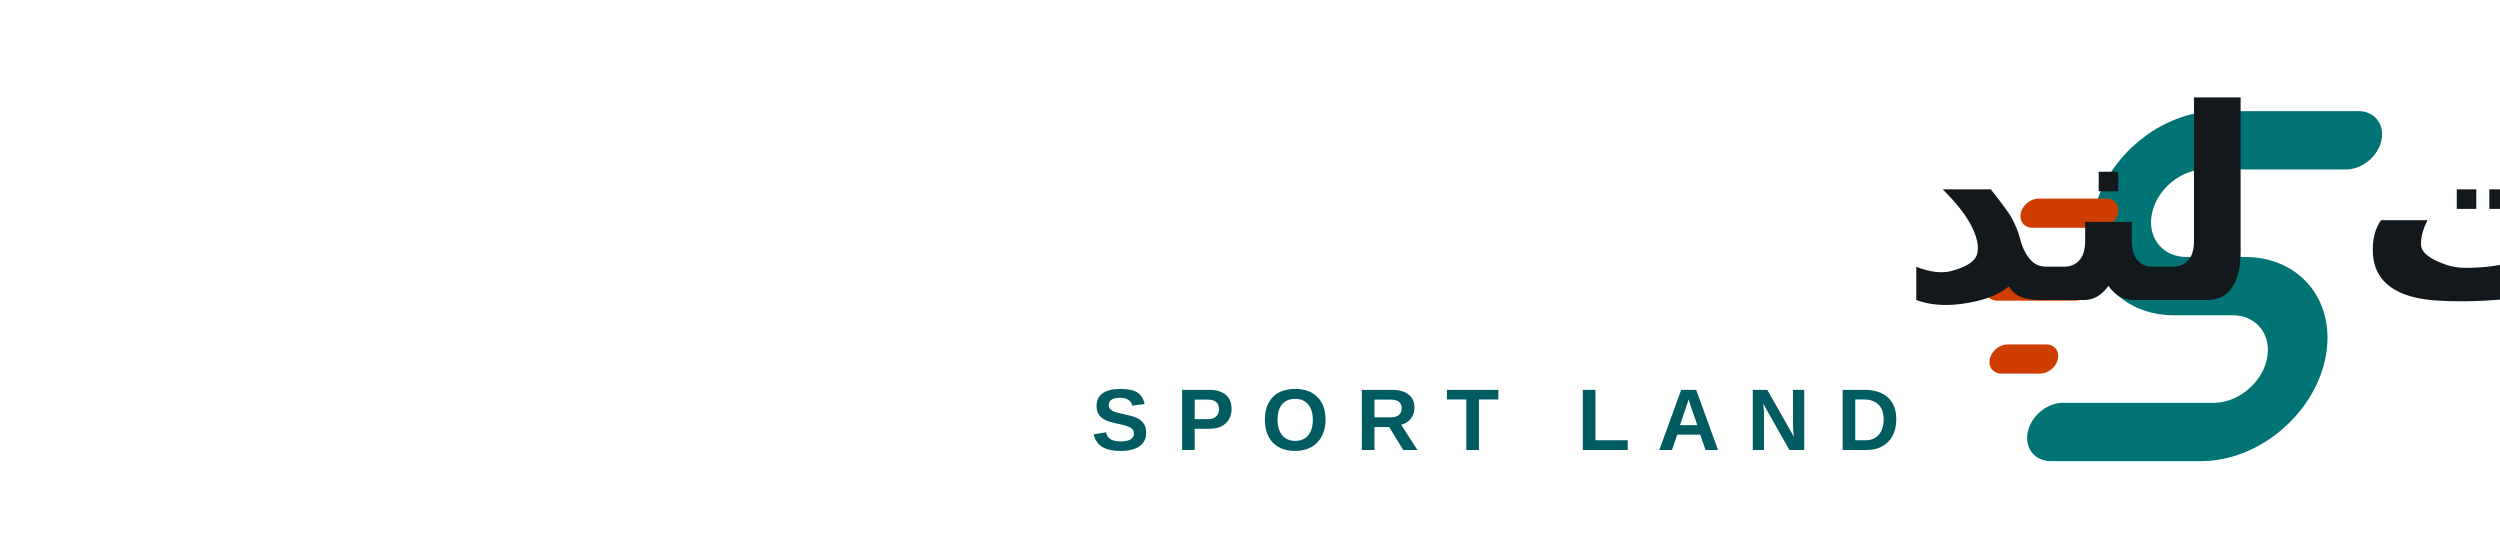
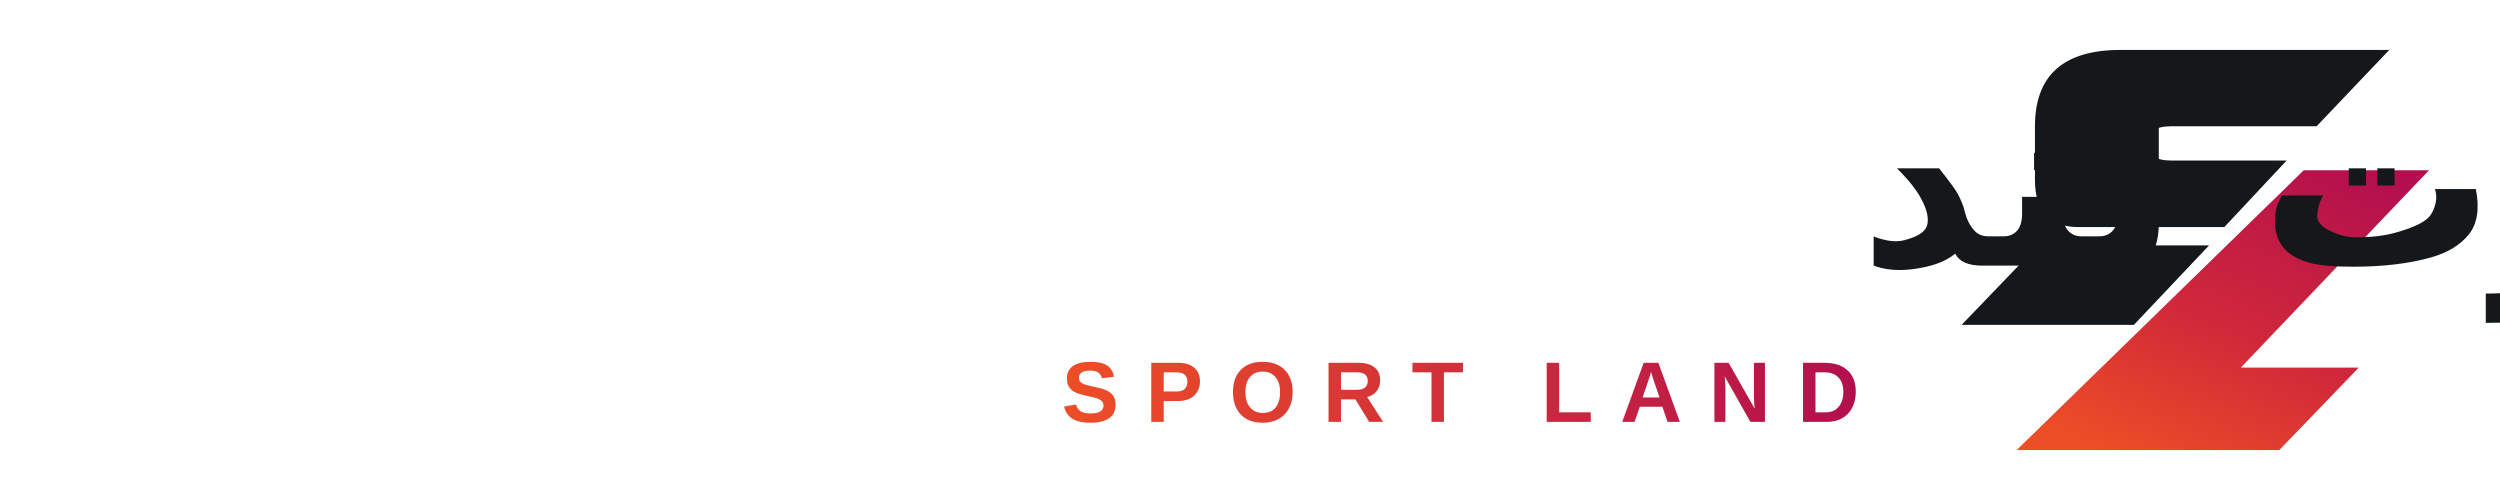
- <svg xmlns="http://www.w3.org/2000/svg" viewBox="0 0 300 64" role="img" aria-label="اسپرت لند | Sport Land">
-   <svg x="236" y="4" width="56" height="56" viewBox="0 0 48 48">
-     <g fill="none" stroke="#007375" stroke-linecap="round" stroke-linejoin="round" transform="skewX(-12) translate(6 0)">
-       <path d="M36 11H21.5a7.5 7.5 0 0 0 0 15h6a7.5 7.5 0 0 1 0 15H12" stroke-width="6" />
-       <path d="M5 18.5h7M3 26h8M5 33.5h4" stroke-width="3" stroke="#ce3e00" />
+ <svg xmlns="http://www.w3.org/2000/svg" viewBox="0 0 320 64" role="img" aria-label="اسپرت لند | Sport Land">
+   <defs>
+     <linearGradient id="gl" x1="0.85" y1="0" x2="0.2" y2="1">
+       <stop offset="0" stop-color="#b30f4e" />
+       <stop offset=".55" stop-color="#d0283a" />
+       <stop offset="1" stop-color="#ed4e26" />
+     </linearGradient>
+     <linearGradient id="gs" x1="0" y1="0" x2="1" y2="1">
+       <stop offset="0" stop-color="#ffffff" />
+       <stop offset=".5" stop-color="#e4dfe1" />
+       <stop offset="1" stop-color="#c7c0c3" />
+     </linearGradient>
+     <linearGradient id="gt" x1="1" y1="0" x2="0" y2="0">
+       <stop offset="0" stop-color="#b30f4e" />
+       <stop offset="1" stop-color="#ed4e26" />
+     </linearGradient>
+   </defs>
+   <svg x="246" y="6" width="70" height="52" viewBox="30 20 785 665">
+     <g fill="#14181a">
+       <path d="M300 25H740L621 150H382Q345 150 345 178Q345 206 382 206H572L470 315H232Q160 315 160 238V150Q160 25 300 25Z" />
+       <path d="M165 345H445L322 475H40Z" />
    </g>
+     <path d="M600 222H805L497 545H690L560 680H130Z" fill="url(#gl)" />
  </svg>
-   <text x="228" y="36" text-anchor="end" direction="rtl" font-family="Peyda, payda, Vazirmatn, Tahoma, sans-serif" font-weight="900" font-size="32" fill="#12181b">اسپرت لند</text>
-   <text x="228" y="54" text-anchor="end" font-family="Arial, Helvetica, sans-serif" font-weight="700" font-size="10.5" letter-spacing="3.2" fill="#005c61">SPORT LAND</text>
+   <text x="238" y="34" text-anchor="end" direction="rtl" font-family="Peyda, payda, Vazirmatn, Tahoma, sans-serif" font-weight="900" font-size="30" fill="#14181a">اسپرت لند</text>
+   <text x="238" y="54" text-anchor="end" font-family="Arial, Helvetica, sans-serif" font-weight="900" font-size="11" letter-spacing="3.4" fill="url(#gt)">SPORT LAND</text>
</svg>
